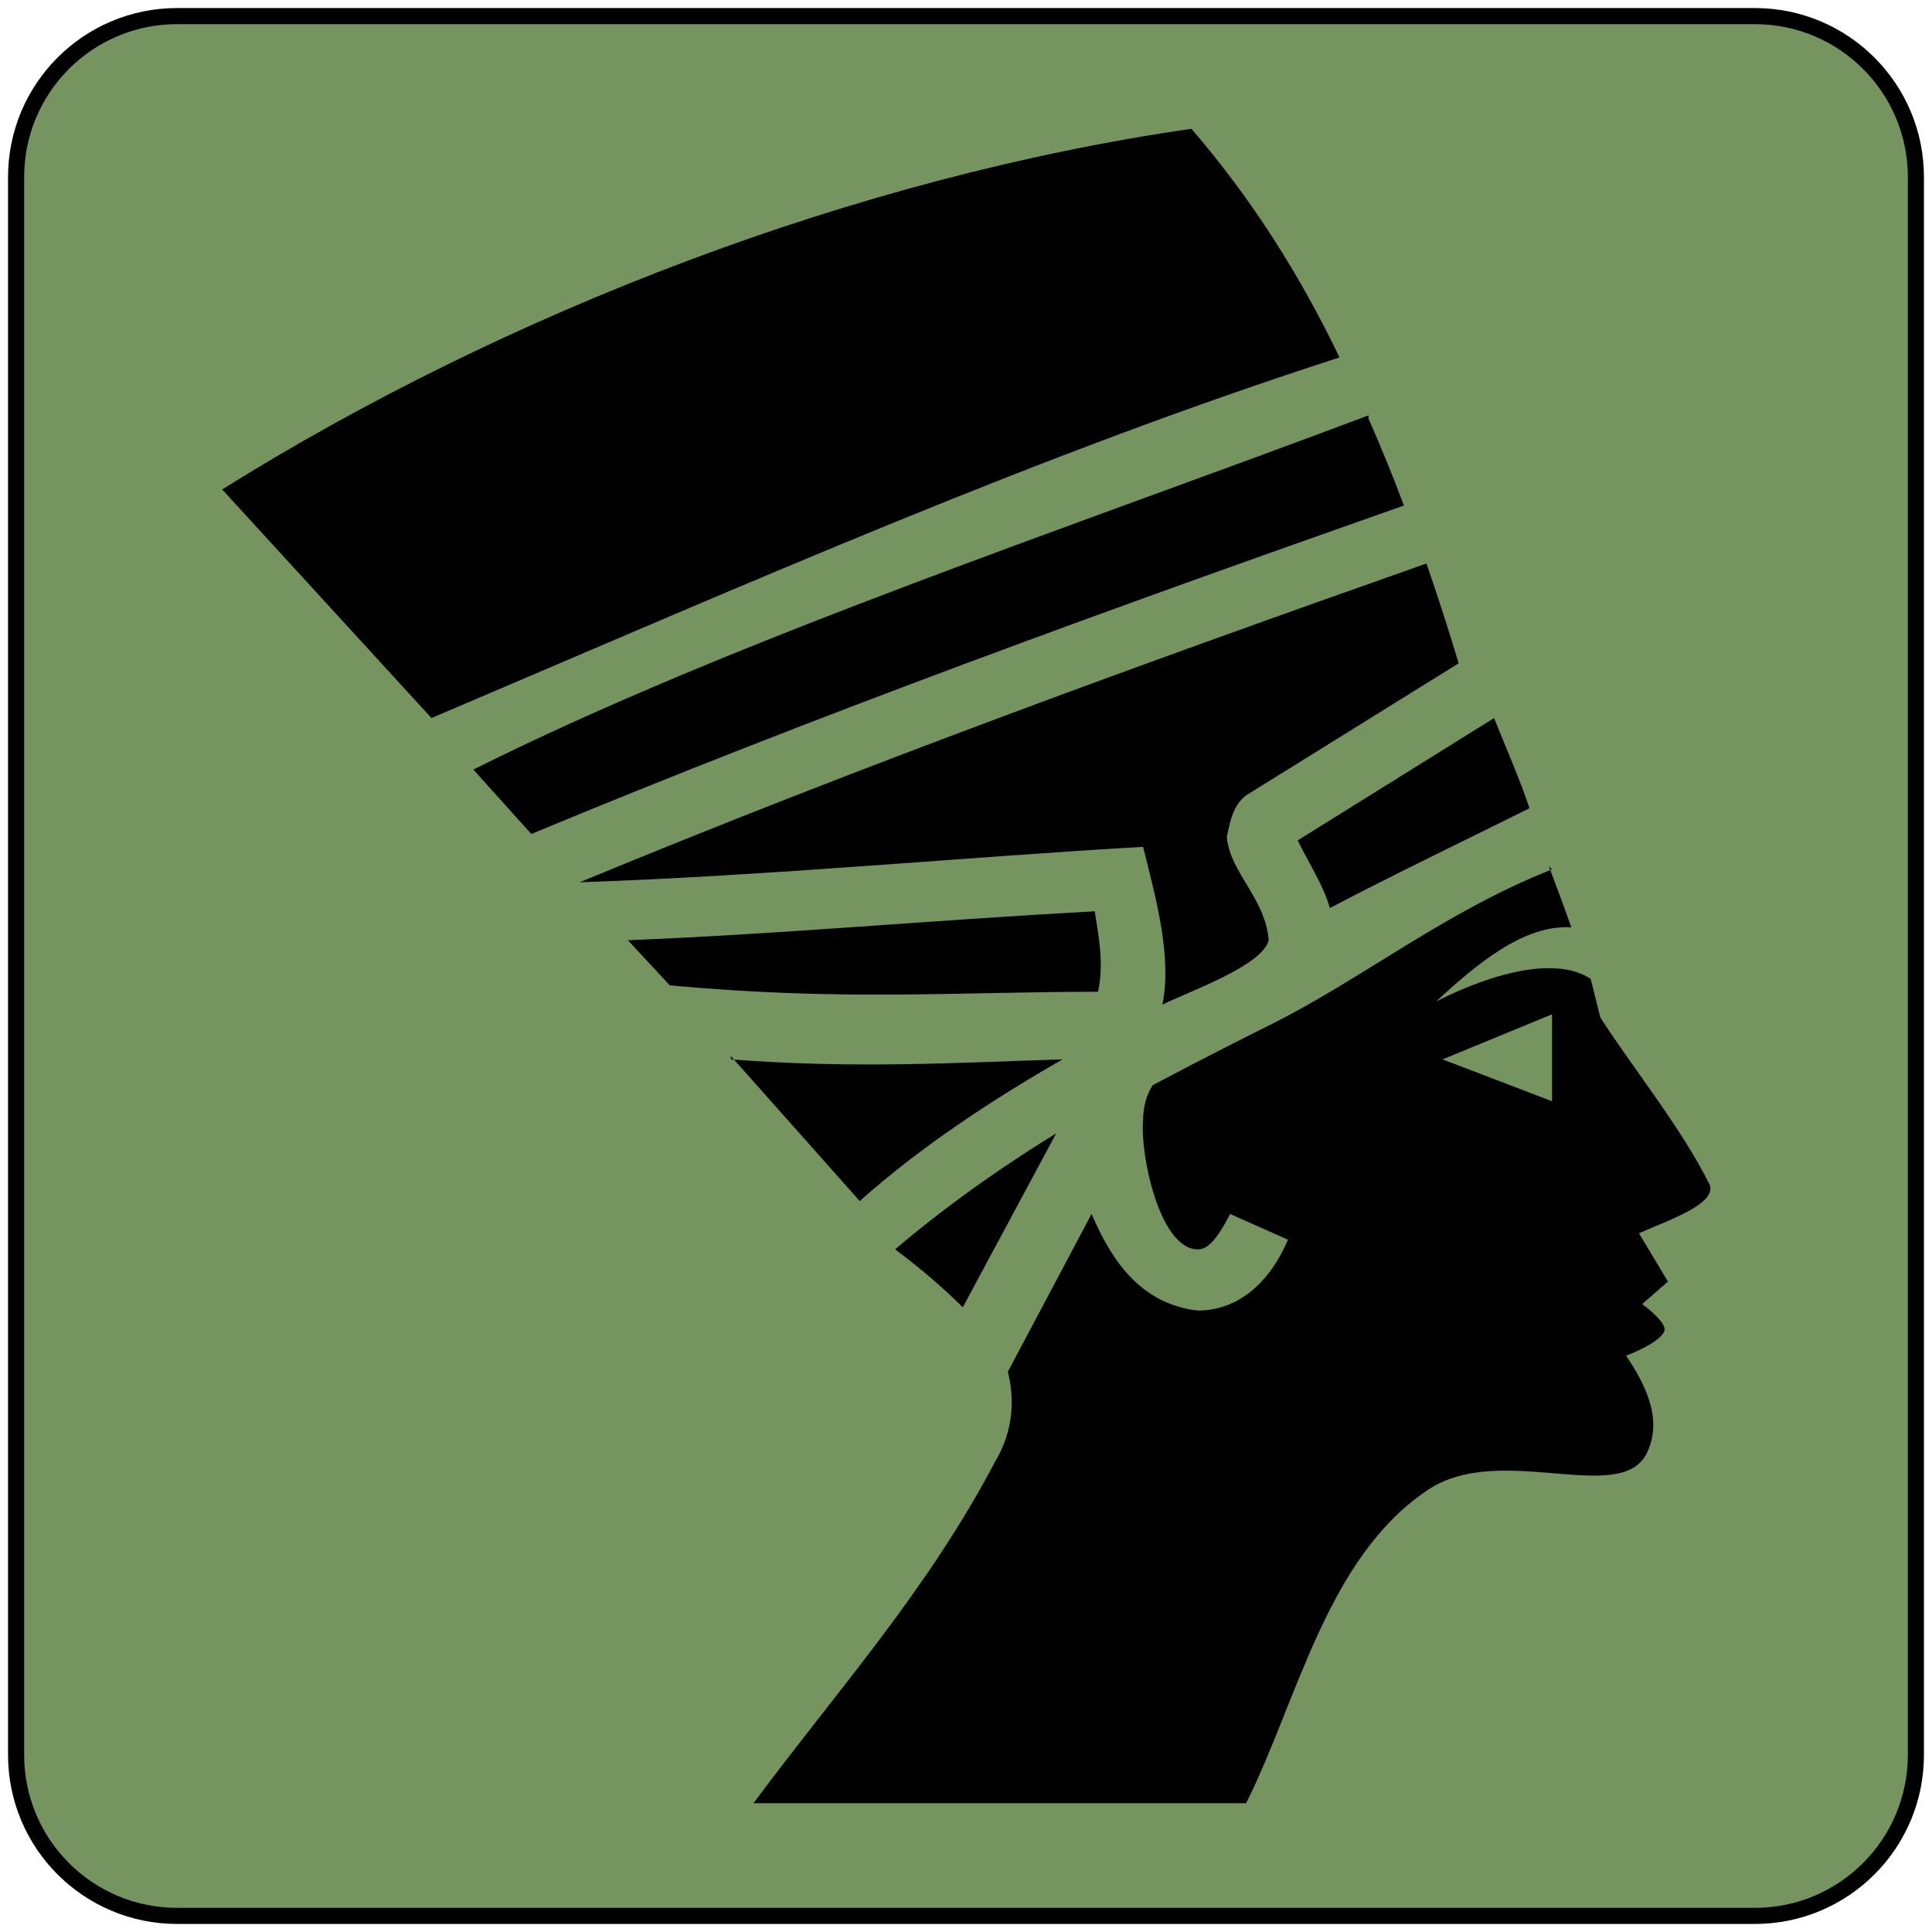
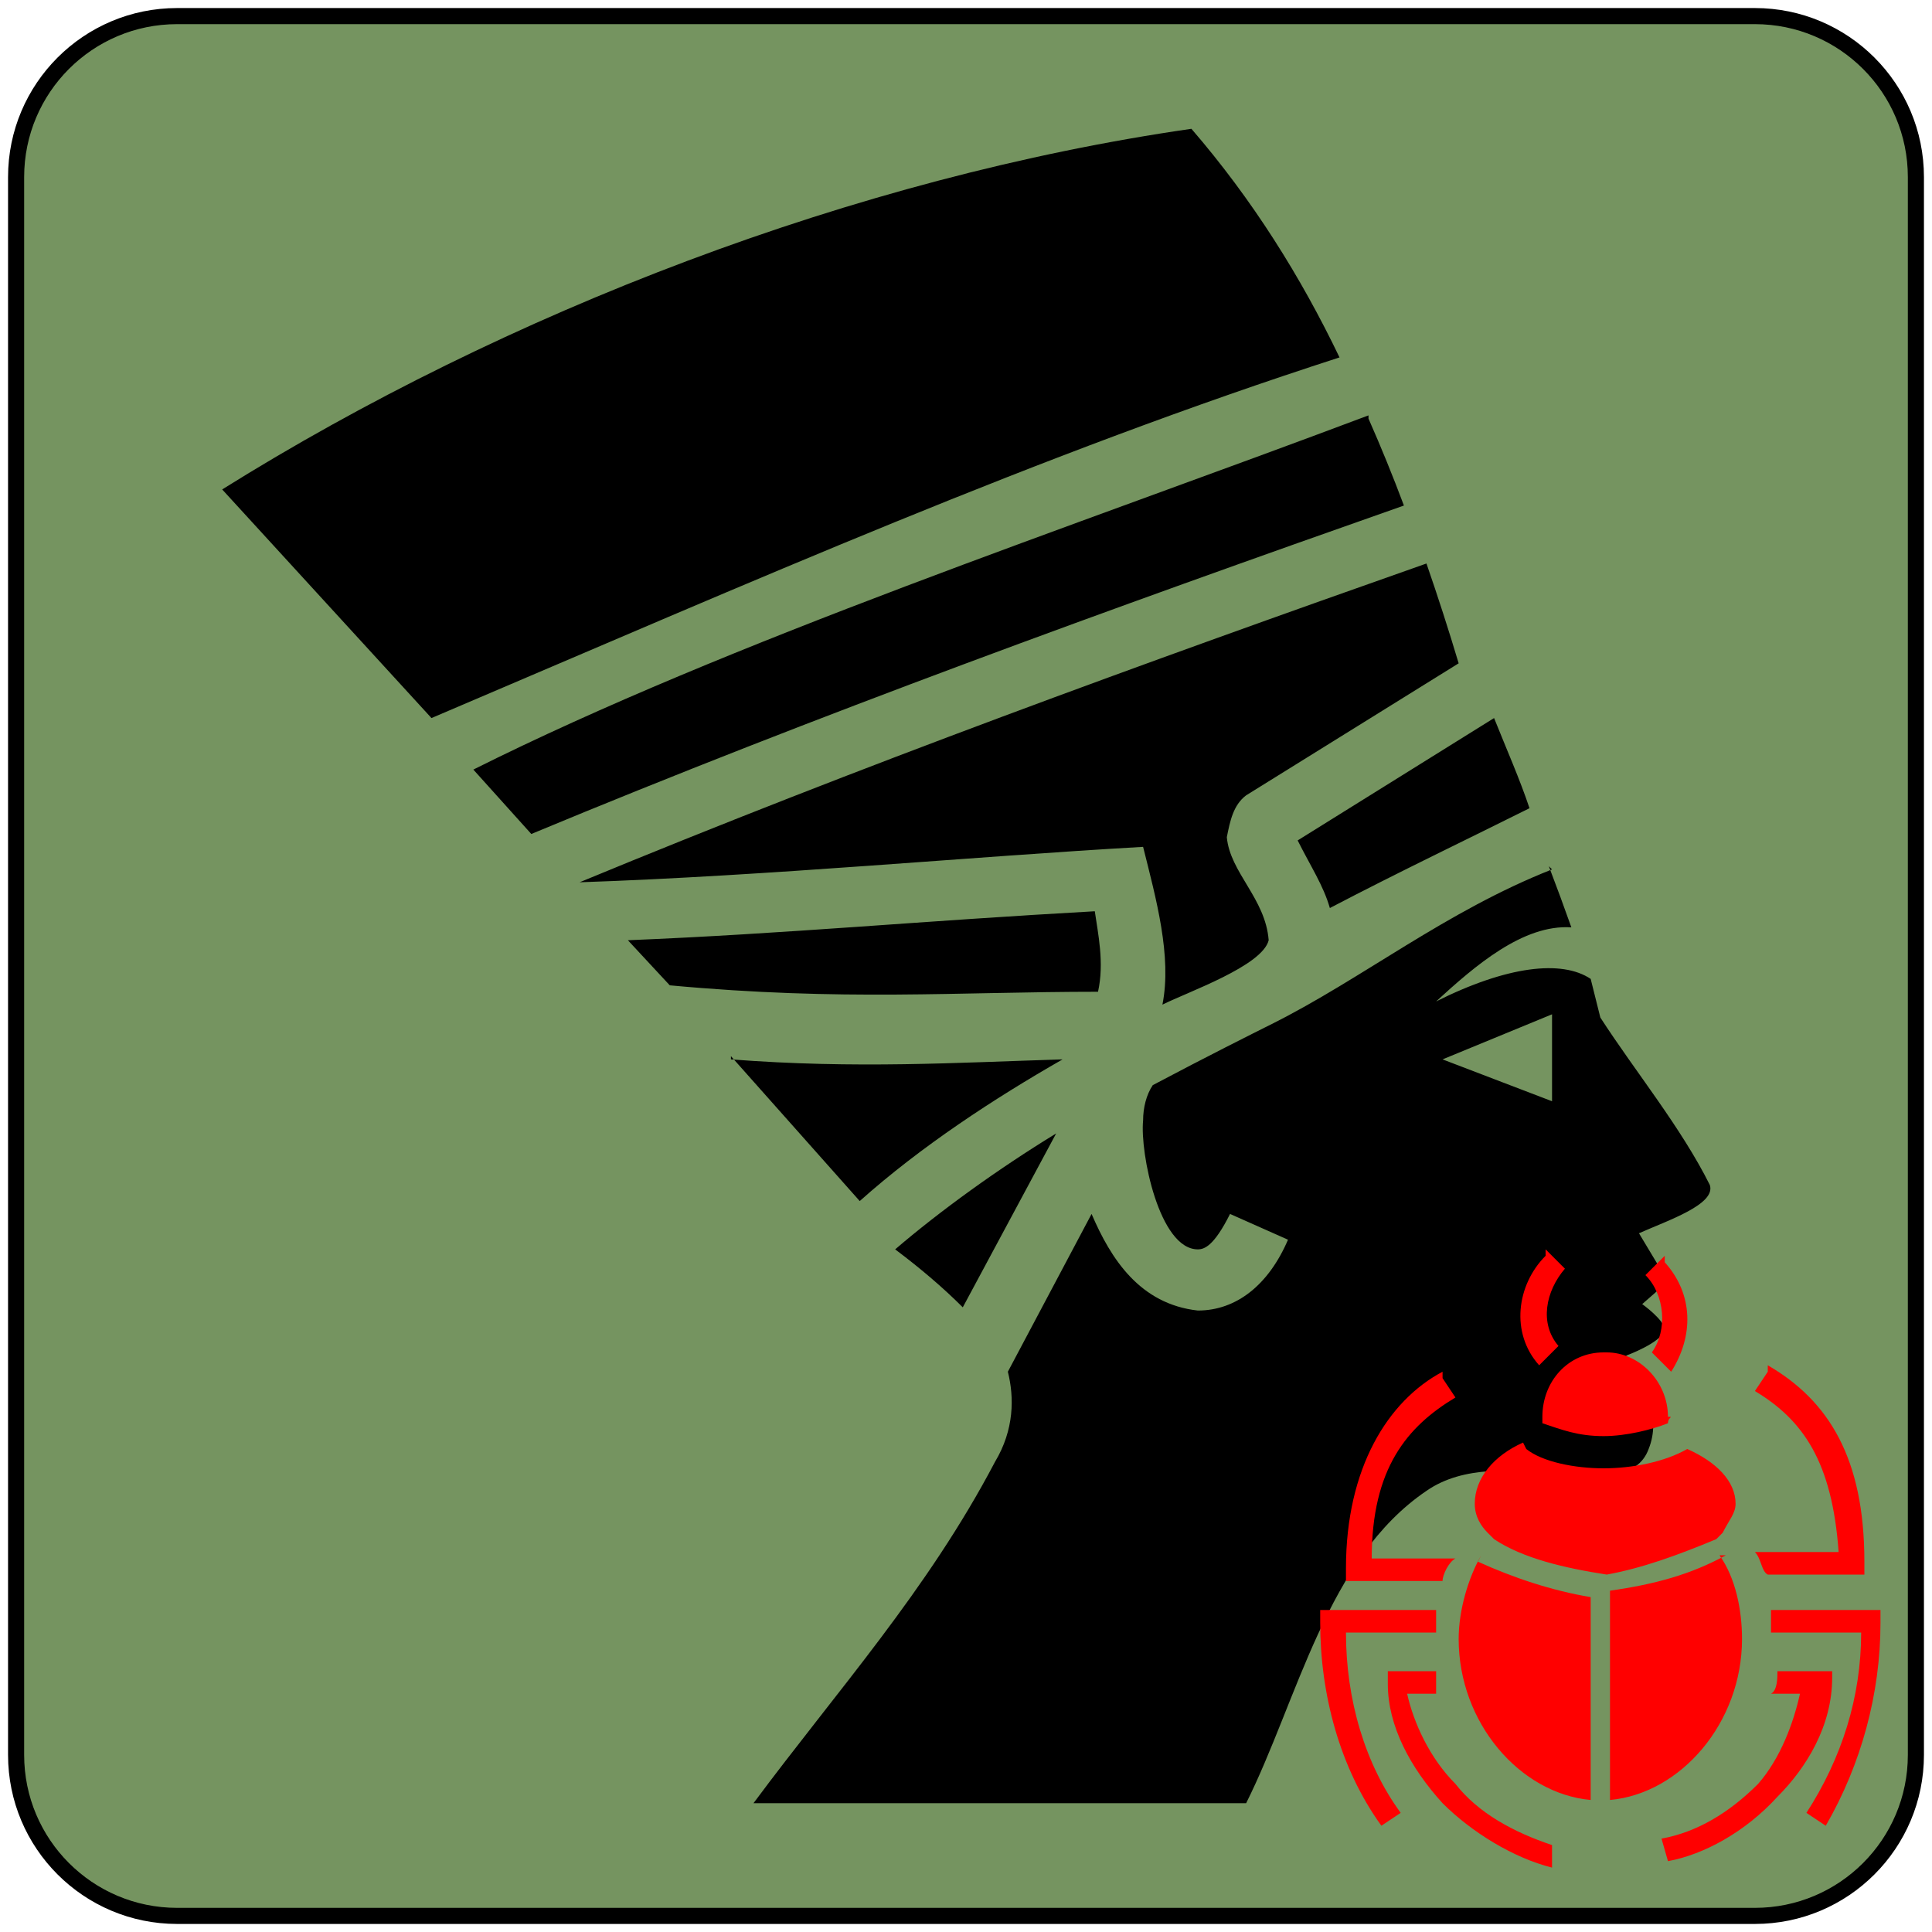
<svg xmlns="http://www.w3.org/2000/svg" height="60" width="60" viewbox="0 0 60 60">
  <rect x="0.5" y="0.5" width="59" height="59" rx="5" ry="5" style="fill:#759460;stroke:#000000;stroke-width:0.5px" />
  <path d="M 6.9,15.2 13.4,22.3 C 23.5,18.0 32.3,14.1 41.6,11.1 40.4,8.6 38.9,6.2 37.0,4.0 26.6,5.5 15.7,9.7 6.9,15.2 Z M 42.5,12.9 c -9.3,3.5 -19.8,7.0 -27.8,11.0 l 1.8,2.0 c 8.9,-3.7 18.0,-7.0 27.1,-10.2 a 50.4,50.4 0 0 0 -1.1,-2.7 z m 1.8,4.6 c -8.8,3.1 -17.6,6.3 -26.3,9.9 5.9,-0.2 12.2,-0.8 17.5,-1.1 0.4,1.6 0.9,3.4 0.6,4.9 0.8,-0.4 3.1,-1.2 3.3,-2.0 -0.1,-1.3 -1.2,-2.1 -1.3,-3.2 0.1,-0.5 0.2,-1.0 0.6,-1.3 l 6.6,-4.1 a 76.0,76.1 0 0 0 -1.0,-3.1 z m 2.1,4.8 -6.1,3.8 c 0.4,0.8 0.8,1.4 1.0,2.1 2.1,-1.1 4.4,-2.2 6.2,-3.1 -0.3,-0.9 -0.7,-1.8 -1.1,-2.8 z m 1.8,4.7 c -3.3,1.3 -5.9,3.4 -8.7,4.8 l 0.0,0.0 c -0.6,0.3 -2.0,1.0 -3.7,1.9 -0.2,0.3 -0.3,0.7 -0.3,1.1 -0.1,1.0 0.5,4.0 1.7,4.0 0.2,0.0 0.5,-0.1 1.0,-1.1 l 1.8,0.8 c -0.6,1.4 -1.6,2.2 -2.8,2.2 -1.8,-0.2 -2.7,-1.6 -3.3,-3.0 l -2.6,4.9 c 0.2,0.8 0.2,1.8 -0.4,2.8 -2.1,4.0 -4.9,7.1 -7.5,10.6 h 15.3 c 1.6,-3.2 2.5,-7.6 5.6,-9.7 2.3,-1.6 6.2,0.6 6.9,-1.3 0.4,-1.0 -0.1,-2.0 -0.7,-2.9 0,0 1.1,-0.4 1.2,-0.8 0.0,-0.3 -0.7,-0.8 -0.7,-0.8 l 0.8,-0.7 -0.9,-1.5 c 0.9,-0.4 2.4,-0.9 2.2,-1.5 -0.9,-1.8 -2.3,-3.5 -3.4,-5.2 -0.1,-0.4 -0.2,-0.8 -0.3,-1.2 -0.9,-0.6 -2.6,-0.4 -4.8,0.7 1.2,-1.1 2.7,-2.4 4.2,-2.3 A 81.3,81.3 0 0 0 48.1,26.9 Z M 34.0,28.3 C 28.6,28.6 24.4,29.0 19.5,29.2 l 1.3,1.4 c 5.4,0.5 8.9,0.2 13.3,0.2 0.2,-0.9 0.0,-1.8 -0.1,-2.5 z m 14.2,3.2 v 2.7 l -3.4,-1.3 z m -25.5,1.3 4.0,4.5 c 1.9,-1.7 4.2,-3.2 6.3,-4.4 -3.3,0.1 -6.4,0.3 -10.3,0.0 z m 10.1,2.4 c -1.8,1.1 -3.6,2.4 -5.0,3.6 0.8,0.6 1.5,1.2 2.1,1.8 z" style="fill:#000000;stroke:none" />
+   <path d="m 48.0,39.0 c -0.9,0.9 -1.1,2.4 -0.2,3.4 0.2,-0.2 0.4,-0.4 0.6,-0.6 -0.6,-0.7 -0.4,-1.7 0.2,-2.4 l -0.6,-0.6 z m 3.7,0 -0.6,0.6 c 0.6,0.6 0.7,1.7 0.2,2.4 0.2,0.2 0.4,0.4 0.6,0.6 0.7,-1.1 0.7,-2.4 -0.2,-3.4 z m -1.9,3.0 c -1.1,0 -1.9,0.9 -1.9,2.0 0.0,0.0 0.0,0.0 0.0,0.2 v 0 c 0.6,0.2 1.1,0.4 1.9,0.4 0.7,0 1.5,-0.2 2.0,-0.4 v 0 c 0,-0.2 0.2,-0.2 0,-0.2 0,-1.1 -0.9,-2.0 -1.9,-2.0 z m -5.0,0.6 c -1.7,0.9 -3.0,3.0 -3.0,6.1 v 0.4 h 3.0 c 0,-0.2 0.2,-0.6 0.4,-0.7 h -2.6 c 0,-2.8 1.1,-4.1 2.6,-5.0 l -0.4,-0.6 z m 10.1,0 -0.4,0.6 c 1.5,0.9 2.4,2.2 2.6,5.0 h -2.6 c 0.2,0.2 0.2,0.6 0.4,0.7 h 3.0 v -0.4 c 0,-3.2 -1.1,-5.0 -3.0,-6.1 z m -7.6,2.2 c -0.9,0.4 -1.5,1.1 -1.5,1.9 0,0.4 0.2,0.7 0.4,0.9 l 0.2,0.2 c 0.9,0.6 2.2,0.9 3.5,1.1 1.1,-0.2 2.2,-0.6 3.4,-1.1 l 0.2,-0.2 c 0.2,-0.4 0.4,-0.6 0.4,-0.9 0,-0.7 -0.6,-1.3 -1.5,-1.7 -0.7,0.4 -1.7,0.6 -2.6,0.6 -0.9,0 -1.9,-0.2 -2.4,-0.6 z m 6.3,3.5 c -1.1,0.6 -2.2,0.9 -3.6,1.1 v 6.5 c 2.2,-0.2 4.1,-2.4 4.1,-5.0 0.0,-0.9 -0.2,-1.9 -0.7,-2.6 z m -7.6,0 c -0.4,0.7 -0.7,1.7 -0.7,2.6 0,2.6 1.9,4.8 4.1,5.0 V 49.6 C 48.2,49.4 47.0,49.0 45.9,48.5 Z m -5.0,1.7 v 0.4 c 0,2.2 0.6,4.5 1.9,6.3 l 0.6,-0.4 c -1.1,-1.5 -1.7,-3.5 -1.7,-5.6 h 2.8 c 0,-0.2 0,-0.6 0,-0.7 h -3.7 z m 14.0,0.0 c 0.0,0.2 0,0.6 0,0.7 h 2.8 c 0,2.0 -0.6,3.9 -1.7,5.6 l 0.6,0.4 C 57.8,54.8 58.4,52.6 58.4,50.4 v -0.4 h -3.7 z m -11.9,1.9 v 0.4 c 0,1.3 0.7,2.6 1.7,3.7 0.9,0.9 2.2,1.7 3.4,2.0 L 48.2,57.3 C 47.0,56.9 45.9,56.3 45.2,55.4 44.4,54.6 43.9,53.5 43.7,52.6 h 0.9 c 0.0,-0.2 0,-0.6 0.0,-0.7 z m 12.1,0 c 0.0,0.2 0,0.6 -0.2,0.7 h 0.9 c -0.2,0.9 -0.6,2.0 -1.3,2.8 -0.9,0.9 -1.9,1.5 -3.0,1.7 l 0.2,0.7 c 1.1,-0.2 2.4,-0.9 3.4,-2.0 0.9,-0.9 1.7,-2.2 1.7,-3.7 v -0.2 z" style="fill:#ff0000;stoke:none" />
</svg>
